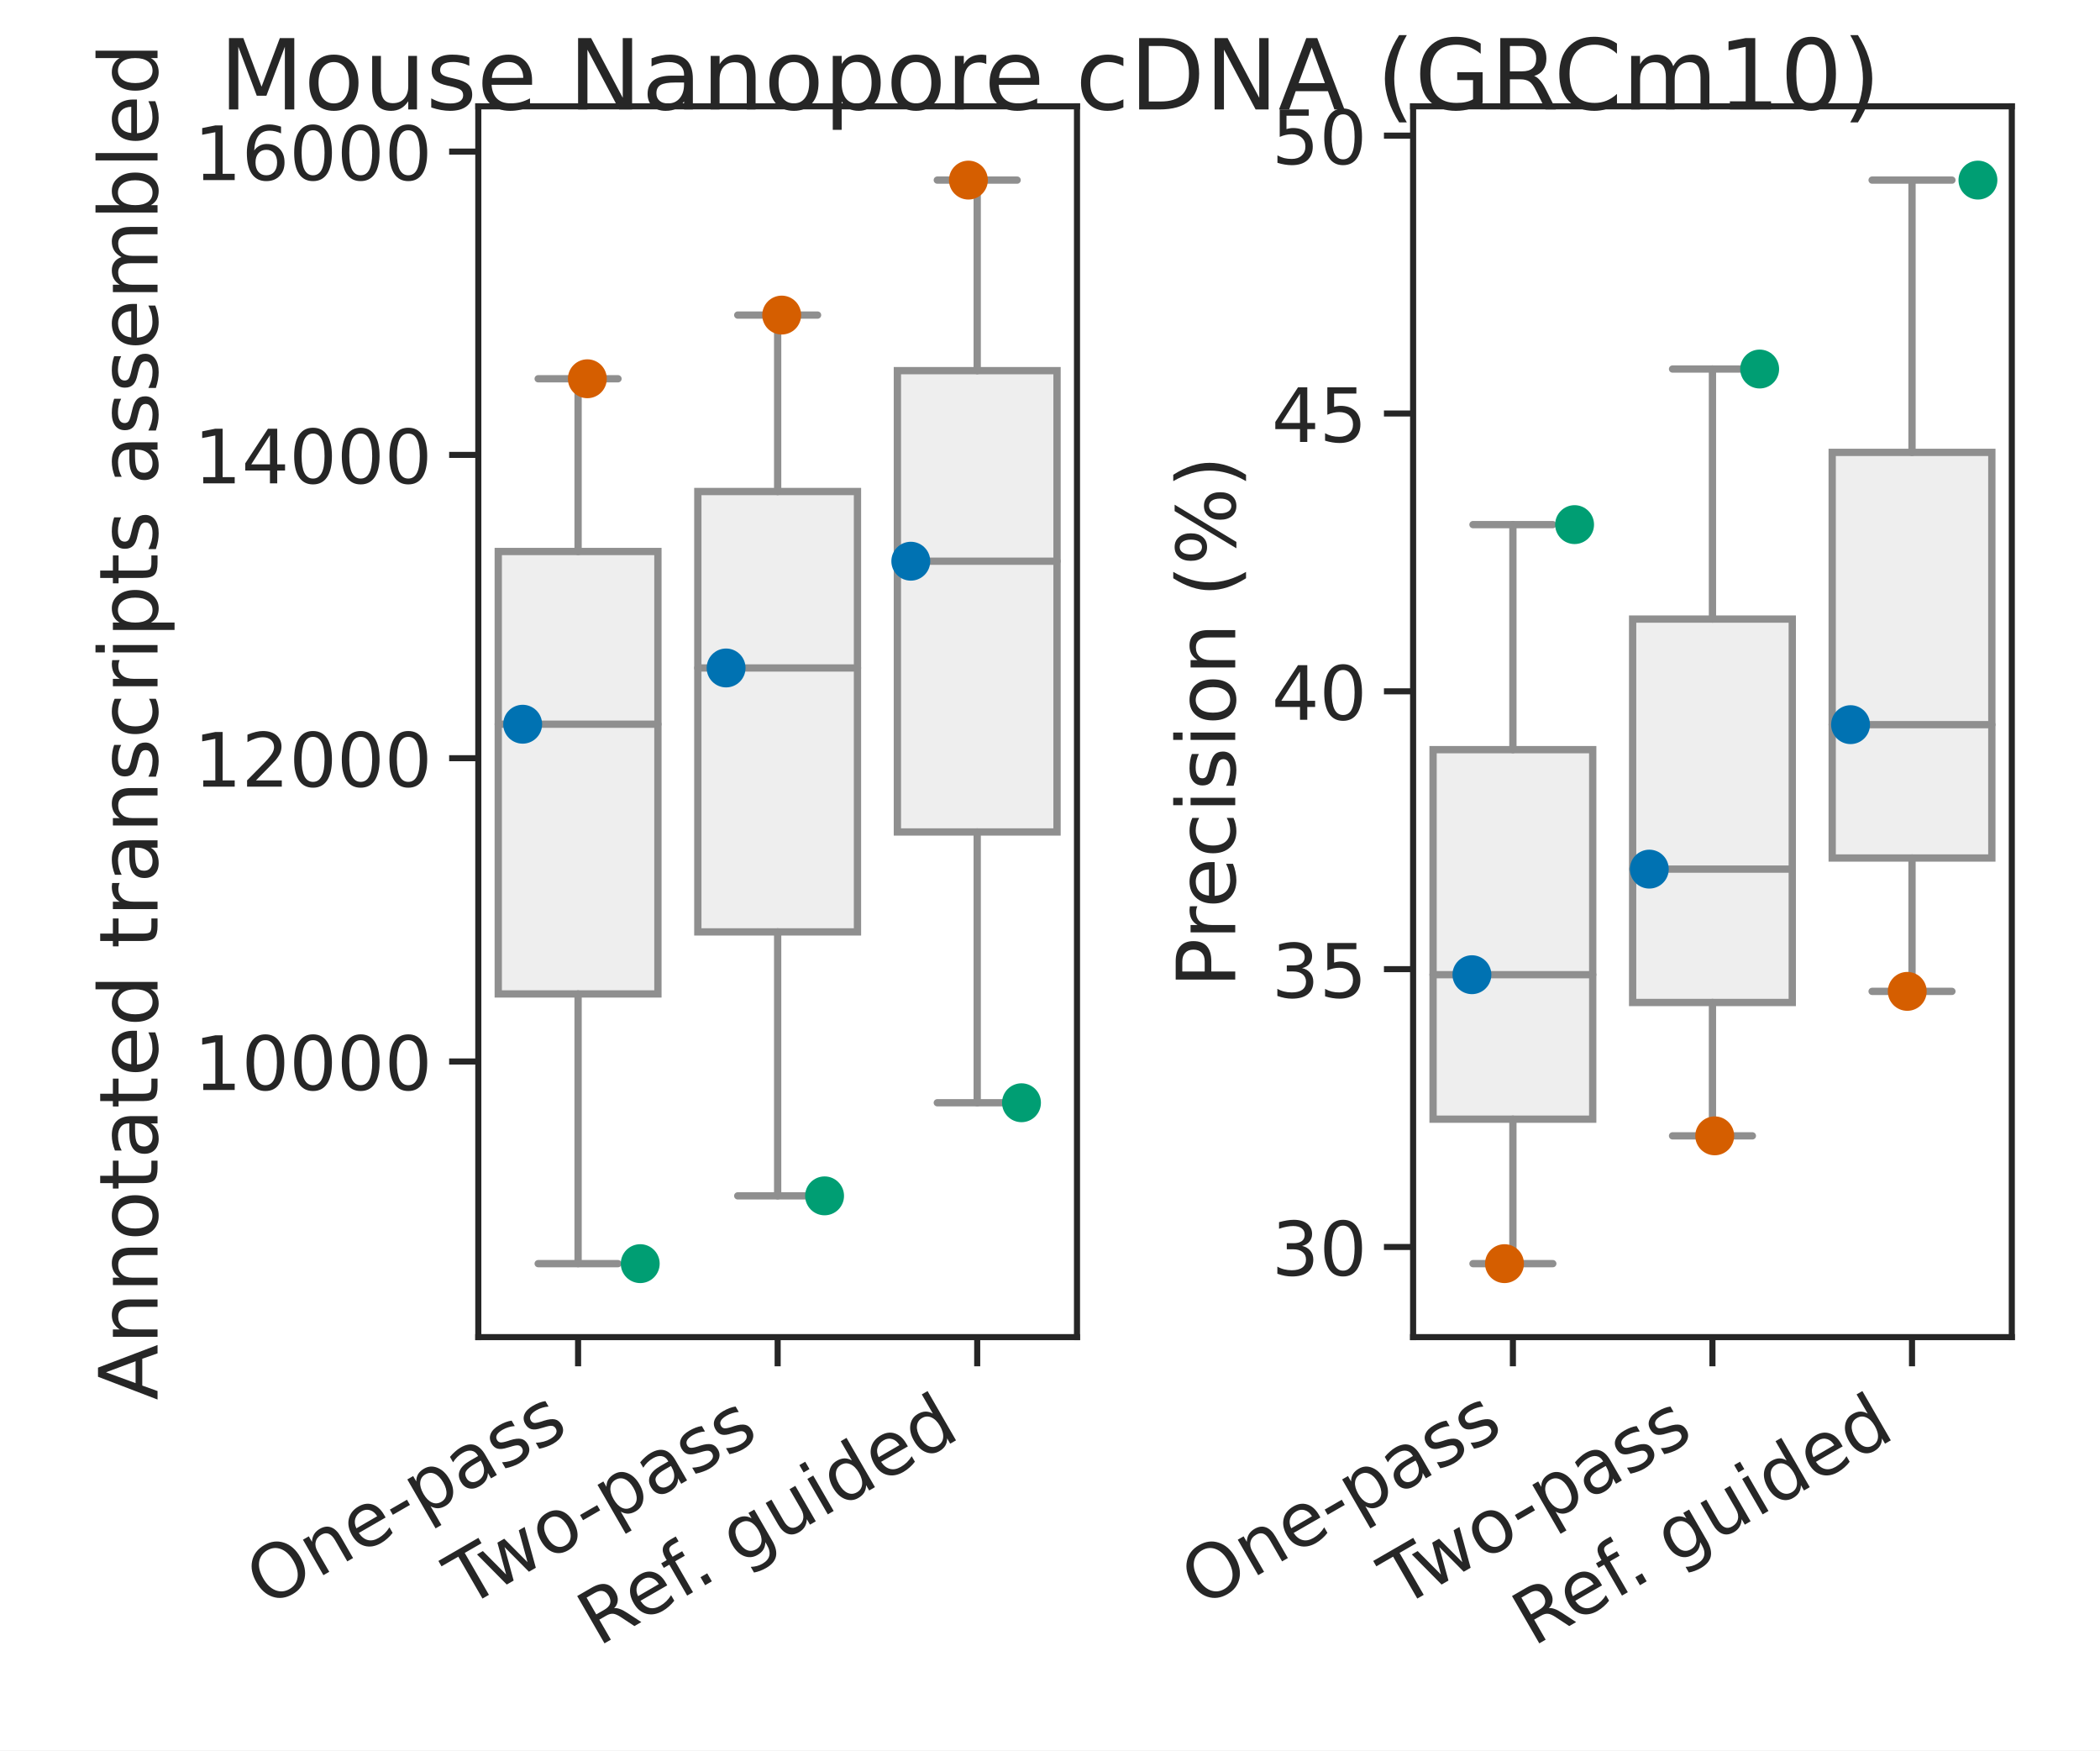
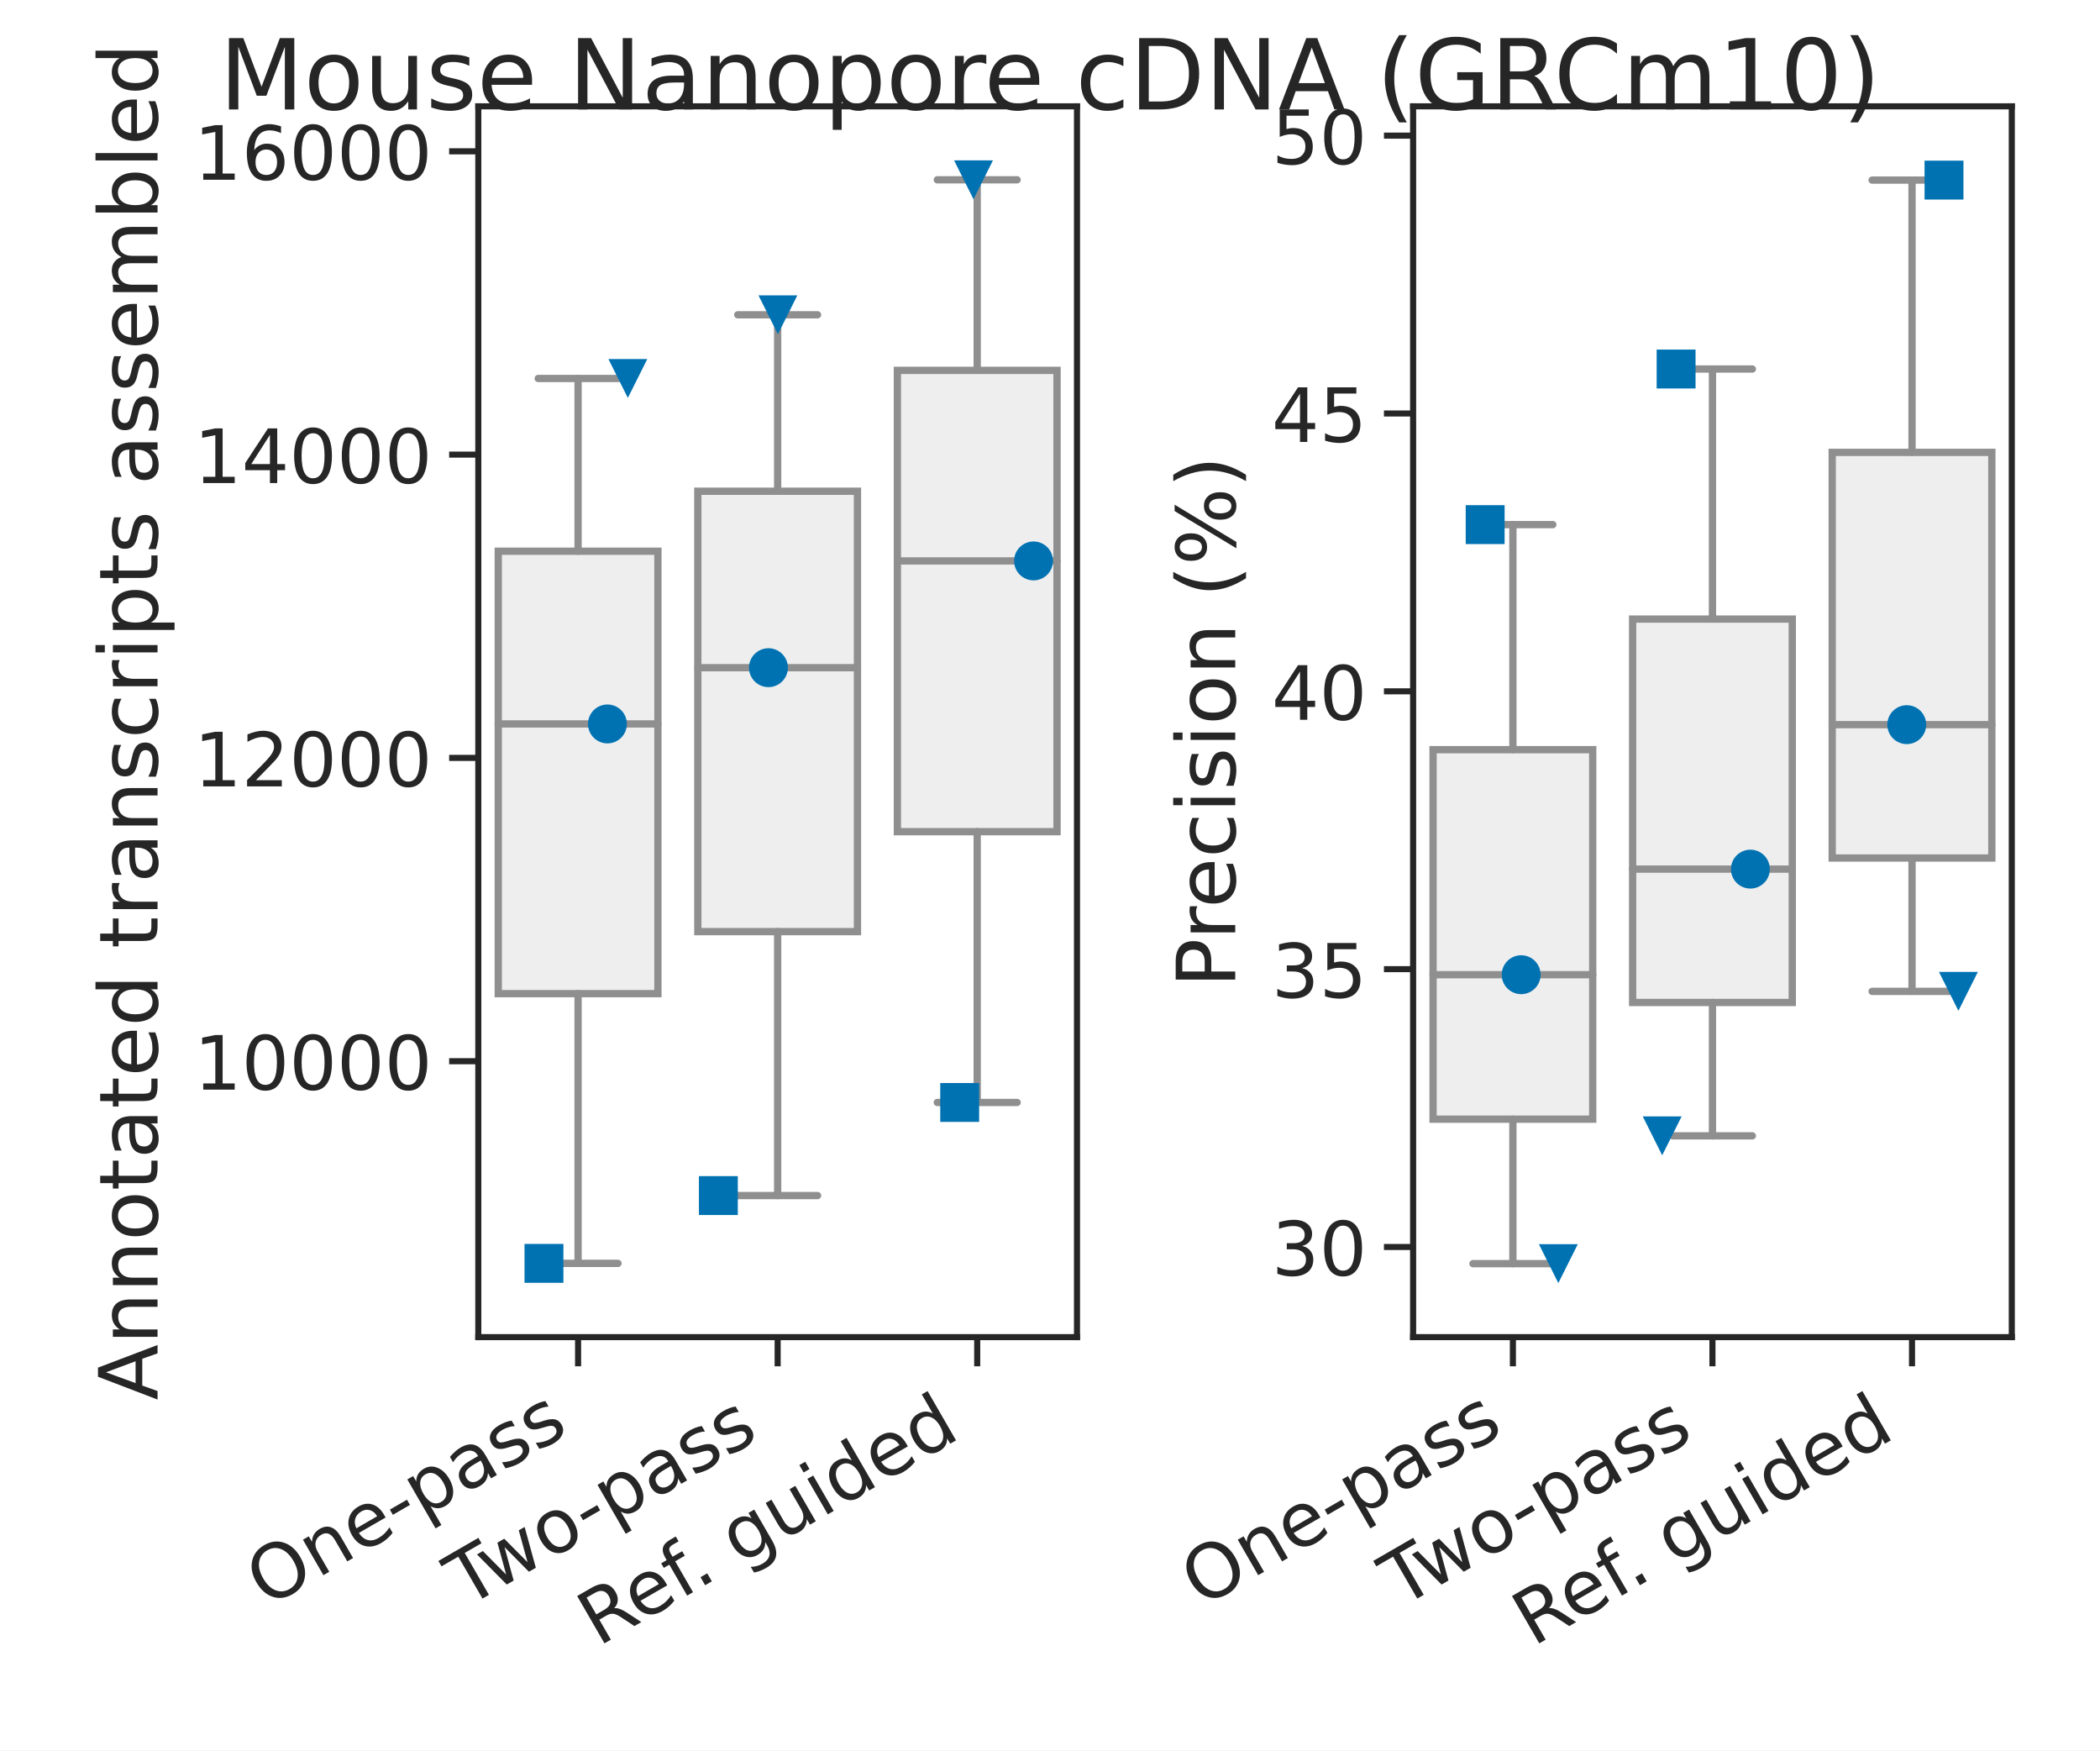
<svg xmlns="http://www.w3.org/2000/svg" xmlns:xlink="http://www.w3.org/1999/xlink" height="360pt" version="1.1" viewBox="0 0 432 360" width="432pt">
  <defs>
    <style type="text/css">
*{stroke-linecap:butt;stroke-linejoin:round;}
  </style>
  </defs>
  <g id="figure_1">
    <g id="patch_1">
      <path d="M 0 360  L 432 360  L 432 0  L 0 0  z " style="fill:#ffffff;" />
    </g>
    <g id="axes_1">
      <g id="patch_2">
        <path d="M 98.394 274.998  L 221.553 274.998  L 221.553 21.869  L 98.394 21.869  z " style="fill:#ffffff;" />
      </g>
      <g id="matplotlib.axis_1">
        <g id="xtick_1">
          <g id="line2d_1">
            <defs>
-               <path d="M 0 0  L 0 6  " id="m16017c4cf9" style="stroke:#262626;stroke-width:1.25;" />
+               <path d="M 0 0  L 0 6  " id="me25be476b1" style="stroke:#262626;stroke-width:1.25;" />
            </defs>
            <g>
-               <use style="fill:#262626;stroke:#262626;stroke-width:1.25;" x="118.921" xlink:href="#m16017c4cf9" y="274.998" />
+               <use style="fill:#262626;stroke:#262626;stroke-width:1.25;" x="118.921" xlink:href="#me25be476b1" y="274.998" />
            </g>
          </g>
          <g id="text_1">
            <text style="fill:#262626;font-family:DejaVu Sans;font-size:15.4px;font-style:normal;font-weight:normal;" transform="translate(54.81544 330.7188)rotate(-30)">One-pass</text>
          </g>
        </g>
        <g id="xtick_2">
          <g id="line2d_2">
            <g>
-               <use style="fill:#262626;stroke:#262626;stroke-width:1.25;" x="159.974" xlink:href="#m16017c4cf9" y="274.998" />
+               <use style="fill:#262626;stroke:#262626;stroke-width:1.25;" x="159.974" xlink:href="#me25be476b1" y="274.998" />
            </g>
          </g>
          <g id="text_2">
            <text style="fill:#262626;font-family:DejaVu Sans;font-size:15.4px;font-style:normal;font-weight:normal;" transform="translate(95.84343 330.7333)rotate(-30)">Two-pass</text>
          </g>
        </g>
        <g id="xtick_3">
          <g id="line2d_3">
            <g>
-               <use style="fill:#262626;stroke:#262626;stroke-width:1.25;" x="201.026" xlink:href="#m16017c4cf9" y="274.998" />
+               <use style="fill:#262626;stroke:#262626;stroke-width:1.25;" x="201.026" xlink:href="#me25be476b1" y="274.998" />
            </g>
          </g>
          <g id="text_3">
            <text style="fill:#262626;font-family:DejaVu Sans;font-size:15.4px;font-style:normal;font-weight:normal;" transform="translate(123.0387 338.7341)rotate(-30)">Ref. guided</text>
          </g>
        </g>
      </g>
      <g id="matplotlib.axis_2">
        <g id="ytick_1">
          <g id="line2d_4">
            <defs>
-               <path d="M 0 0  L -6 0  " id="maceb10f0e6" style="stroke:#262626;stroke-width:1.25;" />
+               <path d="M 0 0  L -6 0  " id="m882e8b0373" style="stroke:#262626;stroke-width:1.25;" />
            </defs>
            <g>
-               <use style="fill:#262626;stroke:#262626;stroke-width:1.25;" x="98.394" xlink:href="#maceb10f0e6" y="218.31" />
+               <use style="fill:#262626;stroke:#262626;stroke-width:1.25;" x="98.394" xlink:href="#m882e8b0373" y="218.252" />
            </g>
          </g>
          <g id="text_4">
-             <text style="fill:#262626;font-family:DejaVu Sans;font-size:15.4px;font-style:normal;font-weight:normal;text-anchor:end;" transform="rotate(-0, 88.894, 224.1611)" x="88.894" y="224.161">10000</text>
+             <text style="fill:#262626;font-family:DejaVu Sans;font-size:15.4px;font-style:normal;font-weight:normal;text-anchor:end;" transform="rotate(-0, 88.894, 224.1027)" x="88.894" y="224.103">10000</text>
          </g>
        </g>
        <g id="ytick_2">
          <g id="line2d_5">
            <g>
-               <use style="fill:#262626;stroke:#262626;stroke-width:1.25;" x="98.394" xlink:href="#maceb10f0e6" y="155.933" />
+               <use style="fill:#262626;stroke:#262626;stroke-width:1.25;" x="98.394" xlink:href="#m882e8b0373" y="155.874" />
            </g>
          </g>
          <g id="text_5">
-             <text style="fill:#262626;font-family:DejaVu Sans;font-size:15.4px;font-style:normal;font-weight:normal;text-anchor:end;" transform="rotate(-0, 88.894, 161.7834)" x="88.894" y="161.783">12000</text>
+             <text style="fill:#262626;font-family:DejaVu Sans;font-size:15.4px;font-style:normal;font-weight:normal;text-anchor:end;" transform="rotate(-0, 88.894, 161.725)" x="88.894" y="161.725">12000</text>
          </g>
        </g>
        <g id="ytick_3">
          <g id="line2d_6">
            <g>
-               <use style="fill:#262626;stroke:#262626;stroke-width:1.25;" x="98.394" xlink:href="#maceb10f0e6" y="93.555" />
+               <use style="fill:#262626;stroke:#262626;stroke-width:1.25;" x="98.394" xlink:href="#m882e8b0373" y="93.497" />
            </g>
          </g>
          <g id="text_6">
-             <text style="fill:#262626;font-family:DejaVu Sans;font-size:15.4px;font-style:normal;font-weight:normal;text-anchor:end;" transform="rotate(-0, 88.894, 99.40575)" x="88.894" y="99.406">14000</text>
+             <text style="fill:#262626;font-family:DejaVu Sans;font-size:15.4px;font-style:normal;font-weight:normal;text-anchor:end;" transform="rotate(-0, 88.894, 99.34735)" x="88.894" y="99.347">14000</text>
          </g>
        </g>
        <g id="ytick_4">
          <g id="line2d_7">
            <g>
-               <use style="fill:#262626;stroke:#262626;stroke-width:1.25;" x="98.394" xlink:href="#maceb10f0e6" y="31.177" />
+               <use style="fill:#262626;stroke:#262626;stroke-width:1.25;" x="98.394" xlink:href="#m882e8b0373" y="31.119" />
            </g>
          </g>
          <g id="text_7">
-             <text style="fill:#262626;font-family:DejaVu Sans;font-size:15.4px;font-style:normal;font-weight:normal;text-anchor:end;" transform="rotate(-0, 88.894, 37.02806)" x="88.894" y="37.028">16000</text>
+             <text style="fill:#262626;font-family:DejaVu Sans;font-size:15.4px;font-style:normal;font-weight:normal;text-anchor:end;" transform="rotate(-0, 88.894, 36.96966)" x="88.894" y="36.97">16000</text>
          </g>
        </g>
        <g id="text_8">
          <text style="fill:#262626;font-family:DejaVu Sans;font-size:16.8px;font-style:normal;font-weight:normal;text-anchor:middle;" transform="rotate(-90, 32.40888, 148.4337)" x="32.409" y="148.434">Annotated transcripts assembled</text>
        </g>
      </g>
      <g id="patch_3">
-         <path clip-path="url(#p7b3575ef2a)" d="M 102.499 204.416  L 135.342 204.416  L 135.342 113.422  L 102.499 113.422  L 102.499 204.416  z " style="fill:#eeeeee;stroke:#8f8f8f;stroke-linejoin:miter;stroke-width:1.5;" />
+         <path clip-path="url(#p1750d05c00)" d="M 102.499 204.357  L 135.342 204.357  L 135.342 113.364  L 102.499 113.364  L 102.499 204.357  z " style="fill:#eeeeee;stroke:#8f8f8f;stroke-linejoin:miter;stroke-width:1.5;" />
      </g>
      <g id="patch_4">
-         <path clip-path="url(#p7b3575ef2a)" d="M 143.552 191.659  L 176.395 191.659  L 176.395 101.087  L 143.552 101.087  L 143.552 191.659  z " style="fill:#eeeeee;stroke:#8f8f8f;stroke-linejoin:miter;stroke-width:1.5;" />
+         <path clip-path="url(#p1750d05c00)" d="M 143.552 191.601  L 176.395 191.601  L 176.395 101.029  L 143.552 101.029  L 143.552 191.601  z " style="fill:#eeeeee;stroke:#8f8f8f;stroke-linejoin:miter;stroke-width:1.5;" />
      </g>
      <g id="patch_5">
-         <path clip-path="url(#p7b3575ef2a)" d="M 184.605 171.106  L 217.448 171.106  L 217.448 76.23  L 184.605 76.23  L 184.605 171.106  z " style="fill:#eeeeee;stroke:#8f8f8f;stroke-linejoin:miter;stroke-width:1.5;" />
-       </g>
-       <g id="PathCollection_1" />
-       <g id="PathCollection_2" />
-       <g id="PathCollection_3" />
+         <path clip-path="url(#p1750d05c00)" d="M 184.605 171.048  L 217.448 171.048  L 217.448 76.171  L 184.605 76.171  L 184.605 171.048  z " style="fill:#eeeeee;stroke:#8f8f8f;stroke-linejoin:miter;stroke-width:1.5;" />
+       </g>
      <g id="line2d_8">
-         <path clip-path="url(#p7b3575ef2a)" d="M 118.921 204.416  L 118.921 259.885  " style="fill:none;stroke:#8f8f8f;stroke-linecap:round;stroke-width:1.5;" />
+         <path clip-path="url(#p1750d05c00)" d="M 118.921 204.357  L 118.921 259.827  " style="fill:none;stroke:#8f8f8f;stroke-linecap:round;stroke-width:1.5;" />
      </g>
      <g id="line2d_9">
-         <path clip-path="url(#p7b3575ef2a)" d="M 118.921 113.422  L 118.921 77.898  " style="fill:none;stroke:#8f8f8f;stroke-linecap:round;stroke-width:1.5;" />
+         <path clip-path="url(#p1750d05c00)" d="M 118.921 113.364  L 118.921 77.84  " style="fill:none;stroke:#8f8f8f;stroke-linecap:round;stroke-width:1.5;" />
      </g>
      <g id="line2d_10">
-         <path clip-path="url(#p7b3575ef2a)" d="M 110.71 259.885  L 127.131 259.885  " style="fill:none;stroke:#8f8f8f;stroke-linecap:round;stroke-width:1.5;" />
+         <path clip-path="url(#p1750d05c00)" d="M 110.71 259.827  L 127.131 259.827  " style="fill:none;stroke:#8f8f8f;stroke-linecap:round;stroke-width:1.5;" />
      </g>
      <g id="line2d_11">
-         <path clip-path="url(#p7b3575ef2a)" d="M 110.71 77.898  L 127.131 77.898  " style="fill:none;stroke:#8f8f8f;stroke-linecap:round;stroke-width:1.5;" />
+         <path clip-path="url(#p1750d05c00)" d="M 110.71 77.84  L 127.131 77.84  " style="fill:none;stroke:#8f8f8f;stroke-linecap:round;stroke-width:1.5;" />
      </g>
      <g id="line2d_12" />
      <g id="line2d_13">
-         <path clip-path="url(#p7b3575ef2a)" d="M 159.974 191.659  L 159.974 245.944  " style="fill:none;stroke:#8f8f8f;stroke-linecap:round;stroke-width:1.5;" />
+         <path clip-path="url(#p1750d05c00)" d="M 159.974 191.601  L 159.974 245.885  " style="fill:none;stroke:#8f8f8f;stroke-linecap:round;stroke-width:1.5;" />
      </g>
      <g id="line2d_14">
-         <path clip-path="url(#p7b3575ef2a)" d="M 159.974 101.087  L 159.974 64.799  " style="fill:none;stroke:#8f8f8f;stroke-linecap:round;stroke-width:1.5;" />
+         <path clip-path="url(#p1750d05c00)" d="M 159.974 101.029  L 159.974 64.74  " style="fill:none;stroke:#8f8f8f;stroke-linecap:round;stroke-width:1.5;" />
      </g>
      <g id="line2d_15">
-         <path clip-path="url(#p7b3575ef2a)" d="M 151.763 245.944  L 168.184 245.944  " style="fill:none;stroke:#8f8f8f;stroke-linecap:round;stroke-width:1.5;" />
+         <path clip-path="url(#p1750d05c00)" d="M 151.763 245.885  L 168.184 245.885  " style="fill:none;stroke:#8f8f8f;stroke-linecap:round;stroke-width:1.5;" />
      </g>
      <g id="line2d_16">
-         <path clip-path="url(#p7b3575ef2a)" d="M 151.763 64.799  L 168.184 64.799  " style="fill:none;stroke:#8f8f8f;stroke-linecap:round;stroke-width:1.5;" />
+         <path clip-path="url(#p1750d05c00)" d="M 151.763 64.74  L 168.184 64.74  " style="fill:none;stroke:#8f8f8f;stroke-linecap:round;stroke-width:1.5;" />
      </g>
      <g id="line2d_17" />
      <g id="line2d_18">
-         <path clip-path="url(#p7b3575ef2a)" d="M 201.026 171.106  L 201.026 226.794  " style="fill:none;stroke:#8f8f8f;stroke-linecap:round;stroke-width:1.5;" />
+         <path clip-path="url(#p1750d05c00)" d="M 201.026 171.048  L 201.026 226.735  " style="fill:none;stroke:#8f8f8f;stroke-linecap:round;stroke-width:1.5;" />
      </g>
      <g id="line2d_19">
-         <path clip-path="url(#p7b3575ef2a)" d="M 201.026 76.23  L 201.026 37.041  " style="fill:none;stroke:#8f8f8f;stroke-linecap:round;stroke-width:1.5;" />
+         <path clip-path="url(#p1750d05c00)" d="M 201.026 76.171  L 201.026 36.982  " style="fill:none;stroke:#8f8f8f;stroke-linecap:round;stroke-width:1.5;" />
      </g>
      <g id="line2d_20">
-         <path clip-path="url(#p7b3575ef2a)" d="M 192.816 226.794  L 209.237 226.794  " style="fill:none;stroke:#8f8f8f;stroke-linecap:round;stroke-width:1.5;" />
+         <path clip-path="url(#p1750d05c00)" d="M 192.816 226.735  L 209.237 226.735  " style="fill:none;stroke:#8f8f8f;stroke-linecap:round;stroke-width:1.5;" />
      </g>
      <g id="line2d_21">
-         <path clip-path="url(#p7b3575ef2a)" d="M 192.816 37.041  L 209.237 37.041  " style="fill:none;stroke:#8f8f8f;stroke-linecap:round;stroke-width:1.5;" />
+         <path clip-path="url(#p1750d05c00)" d="M 192.816 36.982  L 209.237 36.982  " style="fill:none;stroke:#8f8f8f;stroke-linecap:round;stroke-width:1.5;" />
      </g>
      <g id="line2d_22" />
      <g id="line2d_23">
-         <path clip-path="url(#p7b3575ef2a)" d="M 102.499 148.946  L 135.342 148.946  " style="fill:none;stroke:#8f8f8f;stroke-linecap:round;stroke-width:1.5;" />
+         <path clip-path="url(#p1750d05c00)" d="M 102.499 148.888  L 135.342 148.888  " style="fill:none;stroke:#8f8f8f;stroke-linecap:round;stroke-width:1.5;" />
      </g>
      <g id="line2d_24">
-         <path clip-path="url(#p7b3575ef2a)" d="M 143.552 137.375  L 176.395 137.375  " style="fill:none;stroke:#8f8f8f;stroke-linecap:round;stroke-width:1.5;" />
+         <path clip-path="url(#p1750d05c00)" d="M 143.552 137.317  L 176.395 137.317  " style="fill:none;stroke:#8f8f8f;stroke-linecap:round;stroke-width:1.5;" />
      </g>
      <g id="line2d_25">
-         <path clip-path="url(#p7b3575ef2a)" d="M 184.605 115.418  L 217.448 115.418  " style="fill:none;stroke:#8f8f8f;stroke-linecap:round;stroke-width:1.5;" />
+         <path clip-path="url(#p1750d05c00)" d="M 184.605 115.36  L 217.448 115.36  " style="fill:none;stroke:#8f8f8f;stroke-linecap:round;stroke-width:1.5;" />
      </g>
      <g id="patch_6">
        <path d="M 98.394 274.998  L 98.394 21.869  " style="fill:none;stroke:#262626;stroke-linecap:square;stroke-linejoin:miter;stroke-width:1.25;" />
      </g>
      <g id="patch_7">
        <path d="M 221.553 274.998  L 221.553 21.869  " style="fill:none;stroke:#262626;stroke-linecap:square;stroke-linejoin:miter;stroke-width:1.25;" />
      </g>
      <g id="patch_8">
        <path d="M 98.394 274.998  L 221.553 274.998  " style="fill:none;stroke:#262626;stroke-linecap:square;stroke-linejoin:miter;stroke-width:1.25;" />
      </g>
      <g id="patch_9">
        <path d="M 98.394 21.869  L 221.553 21.869  " style="fill:none;stroke:#262626;stroke-linecap:square;stroke-linejoin:miter;stroke-width:1.25;" />
      </g>
+       <g id="PathCollection_1">
+         <defs>
+           <path d="M 0 4  C 1.061 4 2.078 3.579 2.828 2.828  C 3.579 2.078 4 1.061 4 0  C 4 -1.061 3.579 -2.078 2.828 -2.828  C 2.078 -3.579 1.061 -4 0 -4  C -1.061 -4 -2.078 -3.579 -2.828 -2.828  C -3.579 -2.078 -4 -1.061 -4 0  C -4 1.061 -3.579 2.078 -2.828 2.828  C -2.078 3.579 -1.061 4 0 4  z " id="m25aef11edc" />
+         </defs>
+         <g clip-path="url(#p1750d05c00)">
+           <use style="fill:#0072b2;" x="124.958" xlink:href="#m25aef11edc" y="148.888" />
+         </g>
+       </g>
+       <g id="PathCollection_2">
+         <g clip-path="url(#p1750d05c00)">
+           <use style="fill:#0072b2;" x="158.078" xlink:href="#m25aef11edc" y="137.317" />
+         </g>
+       </g>
+       <g id="PathCollection_3">
+         <g clip-path="url(#p1750d05c00)">
+           <use style="fill:#0072b2;" x="212.612" xlink:href="#m25aef11edc" y="115.36" />
+         </g>
+       </g>
      <g id="PathCollection_4">
        <defs>
-           <path d="M 0 4  C 1.061 4 2.078 3.579 2.828 2.828  C 3.579 2.078 4 1.061 4 0  C 4 -1.061 3.579 -2.078 2.828 -2.828  C 2.078 -3.579 1.061 -4 0 -4  C -1.061 -4 -2.078 -3.579 -2.828 -2.828  C -3.579 -2.078 -4 -1.061 -4 0  C -4 1.061 -3.579 2.078 -2.828 2.828  C -2.078 3.579 -1.061 4 0 4  z " id="m9b939e0e5c" />
+           <path d="M -0 4  L 4 -4  L -4 -4  z " id="m966e15cb8e" />
        </defs>
-         <g clip-path="url(#p7b3575ef2a)">
-           <use style="fill:#0072b2;" x="107.519" xlink:href="#m9b939e0e5c" y="148.946" />
+         <g clip-path="url(#p1750d05c00)">
+           <use style="fill:#0072b2;" x="129.159" xlink:href="#m966e15cb8e" y="77.84" />
        </g>
      </g>
      <g id="PathCollection_5">
+         <g clip-path="url(#p1750d05c00)">
+           <use style="fill:#0072b2;" x="160.026" xlink:href="#m966e15cb8e" y="64.74" />
+         </g>
+       </g>
+       <g id="PathCollection_6">
+         <g clip-path="url(#p1750d05c00)">
+           <use style="fill:#0072b2;" x="200.266" xlink:href="#m966e15cb8e" y="36.982" />
+         </g>
+       </g>
+       <g id="PathCollection_7">
        <defs>
-           <path d="M 0 4  C 1.061 4 2.078 3.579 2.828 2.828  C 3.579 2.078 4 1.061 4 0  C 4 -1.061 3.579 -2.078 2.828 -2.828  C 2.078 -3.579 1.061 -4 0 -4  C -1.061 -4 -2.078 -3.579 -2.828 -2.828  C -3.579 -2.078 -4 -1.061 -4 0  C -4 1.061 -3.579 2.078 -2.828 2.828  C -2.078 3.579 -1.061 4 0 4  z " id="mc6876cb08c" />
+           <path d="M -4 4  L 4 4  L 4 -4  L -4 -4  z " id="mdab4a320e5" />
        </defs>
-         <g clip-path="url(#p7b3575ef2a)">
-           <use style="fill:#d55e00;" x="120.826" xlink:href="#mc6876cb08c" y="77.898" />
-         </g>
-       </g>
-       <g id="PathCollection_6">
-         <defs>
-           <path d="M 0 4  C 1.061 4 2.078 3.579 2.828 2.828  C 3.579 2.078 4 1.061 4 0  C 4 -1.061 3.579 -2.078 2.828 -2.828  C 2.078 -3.579 1.061 -4 0 -4  C -1.061 -4 -2.078 -3.579 -2.828 -2.828  C -3.579 -2.078 -4 -1.061 -4 0  C -4 1.061 -3.579 2.078 -2.828 2.828  C -2.078 3.579 -1.061 4 0 4  z " id="mf7c199ae8d" />
-         </defs>
-         <g clip-path="url(#p7b3575ef2a)">
-           <use style="fill:#009e73;" x="131.704" xlink:href="#mf7c199ae8d" y="259.885" />
-         </g>
-       </g>
-       <g id="PathCollection_7">
-         <g clip-path="url(#p7b3575ef2a)">
-           <use style="fill:#0072b2;" x="149.368" xlink:href="#m9b939e0e5c" y="137.375" />
+         <g clip-path="url(#p1750d05c00)">
+           <use style="fill:#0072b2;" x="111.899" xlink:href="#mdab4a320e5" y="259.827" />
        </g>
      </g>
      <g id="PathCollection_8">
-         <g clip-path="url(#p7b3575ef2a)">
-           <use style="fill:#d55e00;" x="160.804" xlink:href="#mc6876cb08c" y="64.799" />
+         <g clip-path="url(#p1750d05c00)">
+           <use style="fill:#0072b2;" x="147.779" xlink:href="#mdab4a320e5" y="245.885" />
        </g>
      </g>
      <g id="PathCollection_9">
-         <g clip-path="url(#p7b3575ef2a)">
-           <use style="fill:#009e73;" x="169.628" xlink:href="#mf7c199ae8d" y="245.944" />
-         </g>
-       </g>
-       <g id="PathCollection_10">
-         <g clip-path="url(#p7b3575ef2a)">
-           <use style="fill:#0072b2;" x="187.364" xlink:href="#m9b939e0e5c" y="115.418" />
-         </g>
-       </g>
-       <g id="PathCollection_11">
-         <g clip-path="url(#p7b3575ef2a)">
-           <use style="fill:#d55e00;" x="199.215" xlink:href="#mc6876cb08c" y="37.041" />
-         </g>
-       </g>
-       <g id="PathCollection_12">
-         <g clip-path="url(#p7b3575ef2a)">
-           <use style="fill:#009e73;" x="210.135" xlink:href="#mf7c199ae8d" y="226.794" />
+         <g clip-path="url(#p1750d05c00)">
+           <use style="fill:#0072b2;" x="197.422" xlink:href="#mdab4a320e5" y="226.735" />
        </g>
      </g>
    </g>
    <g id="axes_2">
      <g id="patch_10">
        <path d="M 290.697 274.998  L 413.856 274.998  L 413.856 21.869  L 290.697 21.869  z " style="fill:#ffffff;" />
      </g>
      <g id="matplotlib.axis_3">
        <g id="xtick_4">
          <g id="line2d_26">
            <g>
-               <use style="fill:#262626;stroke:#262626;stroke-width:1.25;" x="311.224" xlink:href="#m16017c4cf9" y="274.998" />
+               <use style="fill:#262626;stroke:#262626;stroke-width:1.25;" x="311.224" xlink:href="#me25be476b1" y="274.998" />
            </g>
          </g>
          <g id="text_9">
            <text style="fill:#262626;font-family:DejaVu Sans;font-size:15.4px;font-style:normal;font-weight:normal;" transform="translate(247.1184 330.7188)rotate(-30)">One-pass</text>
          </g>
        </g>
        <g id="xtick_5">
          <g id="line2d_27">
            <g>
-               <use style="fill:#262626;stroke:#262626;stroke-width:1.25;" x="352.276" xlink:href="#m16017c4cf9" y="274.998" />
+               <use style="fill:#262626;stroke:#262626;stroke-width:1.25;" x="352.276" xlink:href="#me25be476b1" y="274.998" />
            </g>
          </g>
          <g id="text_10">
            <text style="fill:#262626;font-family:DejaVu Sans;font-size:15.4px;font-style:normal;font-weight:normal;" transform="translate(288.1464 330.7333)rotate(-30)">Two-pass</text>
          </g>
        </g>
        <g id="xtick_6">
          <g id="line2d_28">
            <g>
-               <use style="fill:#262626;stroke:#262626;stroke-width:1.25;" x="393.329" xlink:href="#m16017c4cf9" y="274.998" />
+               <use style="fill:#262626;stroke:#262626;stroke-width:1.25;" x="393.329" xlink:href="#me25be476b1" y="274.998" />
            </g>
          </g>
          <g id="text_11">
            <text style="fill:#262626;font-family:DejaVu Sans;font-size:15.4px;font-style:normal;font-weight:normal;" transform="translate(315.3417 338.7341)rotate(-30)">Ref. guided</text>
          </g>
        </g>
      </g>
      <g id="matplotlib.axis_4">
        <g id="ytick_5">
          <g id="line2d_29">
            <g>
-               <use style="fill:#262626;stroke:#262626;stroke-width:1.25;" x="290.697" xlink:href="#maceb10f0e6" y="256.457" />
+               <use style="fill:#262626;stroke:#262626;stroke-width:1.25;" x="290.697" xlink:href="#m882e8b0373" y="256.457" />
            </g>
          </g>
          <g id="text_12">
            <text style="fill:#262626;font-family:DejaVu Sans;font-size:15.4px;font-style:normal;font-weight:normal;text-anchor:end;" transform="rotate(-0, 281.197, 262.3075)" x="281.197" y="262.307">30</text>
          </g>
        </g>
        <g id="ytick_6">
          <g id="line2d_30">
            <g>
-               <use style="fill:#262626;stroke:#262626;stroke-width:1.25;" x="290.697" xlink:href="#maceb10f0e6" y="199.317" />
+               <use style="fill:#262626;stroke:#262626;stroke-width:1.25;" x="290.697" xlink:href="#m882e8b0373" y="199.317" />
            </g>
          </g>
          <g id="text_13">
            <text style="fill:#262626;font-family:DejaVu Sans;font-size:15.4px;font-style:normal;font-weight:normal;text-anchor:end;" transform="rotate(-0, 281.197, 205.1679)" x="281.197" y="205.168">35</text>
          </g>
        </g>
        <g id="ytick_7">
          <g id="line2d_31">
            <g>
-               <use style="fill:#262626;stroke:#262626;stroke-width:1.25;" x="290.697" xlink:href="#maceb10f0e6" y="142.178" />
+               <use style="fill:#262626;stroke:#262626;stroke-width:1.25;" x="290.697" xlink:href="#m882e8b0373" y="142.178" />
            </g>
          </g>
          <g id="text_14">
            <text style="fill:#262626;font-family:DejaVu Sans;font-size:15.4px;font-style:normal;font-weight:normal;text-anchor:end;" transform="rotate(-0, 281.197, 148.0284)" x="281.197" y="148.028">40</text>
          </g>
        </g>
        <g id="ytick_8">
          <g id="line2d_32">
            <g>
-               <use style="fill:#262626;stroke:#262626;stroke-width:1.25;" x="290.697" xlink:href="#maceb10f0e6" y="85.038" />
+               <use style="fill:#262626;stroke:#262626;stroke-width:1.25;" x="290.697" xlink:href="#m882e8b0373" y="85.038" />
            </g>
          </g>
          <g id="text_15">
            <text style="fill:#262626;font-family:DejaVu Sans;font-size:15.4px;font-style:normal;font-weight:normal;text-anchor:end;" transform="rotate(-0, 281.197, 90.8888)" x="281.197" y="90.889">45</text>
          </g>
        </g>
        <g id="ytick_9">
          <g id="line2d_33">
            <g>
-               <use style="fill:#262626;stroke:#262626;stroke-width:1.25;" x="290.697" xlink:href="#maceb10f0e6" y="27.898" />
+               <use style="fill:#262626;stroke:#262626;stroke-width:1.25;" x="290.697" xlink:href="#m882e8b0373" y="27.898" />
            </g>
          </g>
          <g id="text_16">
            <text style="fill:#262626;font-family:DejaVu Sans;font-size:15.4px;font-style:normal;font-weight:normal;text-anchor:end;" transform="rotate(-0, 281.197, 33.74924)" x="281.197" y="33.749">50</text>
          </g>
        </g>
        <g id="text_17">
          <text style="fill:#262626;font-family:DejaVu Sans;font-size:16.8px;font-style:normal;font-weight:normal;text-anchor:middle;" transform="rotate(-90, 254.1066, 148.4337)" x="254.107" y="148.434">Precision (%)</text>
        </g>
      </g>
      <g id="patch_11">
-         <path clip-path="url(#p73bff3c6a8)" d="M 294.802 230.172  L 327.645 230.172  L 327.645 154.177  L 294.802 154.177  L 294.802 230.172  z " style="fill:#eeeeee;stroke:#8f8f8f;stroke-linejoin:miter;stroke-width:1.5;" />
+         <path clip-path="url(#pdf40b4569c)" d="M 294.802 230.172  L 327.645 230.172  L 327.645 154.177  L 294.802 154.177  L 294.802 230.172  z " style="fill:#eeeeee;stroke:#8f8f8f;stroke-linejoin:miter;stroke-width:1.5;" />
      </g>
      <g id="patch_12">
-         <path clip-path="url(#p73bff3c6a8)" d="M 335.855 206.174  L 368.698 206.174  L 368.698 127.321  L 335.855 127.321  L 335.855 206.174  z " style="fill:#eeeeee;stroke:#8f8f8f;stroke-linejoin:miter;stroke-width:1.5;" />
+         <path clip-path="url(#pdf40b4569c)" d="M 335.855 206.174  L 368.698 206.174  L 368.698 127.321  L 335.855 127.321  L 335.855 206.174  z " style="fill:#eeeeee;stroke:#8f8f8f;stroke-linejoin:miter;stroke-width:1.5;" />
      </g>
      <g id="patch_13">
-         <path clip-path="url(#p73bff3c6a8)" d="M 376.908 176.461  L 409.751 176.461  L 409.751 93.038  L 376.908 93.038  L 376.908 176.461  z " style="fill:#eeeeee;stroke:#8f8f8f;stroke-linejoin:miter;stroke-width:1.5;" />
-       </g>
-       <g id="PathCollection_13" />
-       <g id="PathCollection_14" />
-       <g id="PathCollection_15" />
+         <path clip-path="url(#pdf40b4569c)" d="M 376.908 176.461  L 409.751 176.461  L 409.751 93.038  L 376.908 93.038  L 376.908 176.461  z " style="fill:#eeeeee;stroke:#8f8f8f;stroke-linejoin:miter;stroke-width:1.5;" />
+       </g>
      <g id="line2d_34">
-         <path clip-path="url(#p73bff3c6a8)" d="M 311.224 230.172  L 311.224 259.885  " style="fill:none;stroke:#8f8f8f;stroke-linecap:round;stroke-width:1.5;" />
+         <path clip-path="url(#pdf40b4569c)" d="M 311.224 230.172  L 311.224 259.885  " style="fill:none;stroke:#8f8f8f;stroke-linecap:round;stroke-width:1.5;" />
      </g>
      <g id="line2d_35">
-         <path clip-path="url(#p73bff3c6a8)" d="M 311.224 154.177  L 311.224 107.894  " style="fill:none;stroke:#8f8f8f;stroke-linecap:round;stroke-width:1.5;" />
+         <path clip-path="url(#pdf40b4569c)" d="M 311.224 154.177  L 311.224 107.894  " style="fill:none;stroke:#8f8f8f;stroke-linecap:round;stroke-width:1.5;" />
      </g>
      <g id="line2d_36">
-         <path clip-path="url(#p73bff3c6a8)" d="M 303.013 259.885  L 319.434 259.885  " style="fill:none;stroke:#8f8f8f;stroke-linecap:round;stroke-width:1.5;" />
+         <path clip-path="url(#pdf40b4569c)" d="M 303.013 259.885  L 319.434 259.885  " style="fill:none;stroke:#8f8f8f;stroke-linecap:round;stroke-width:1.5;" />
      </g>
      <g id="line2d_37">
-         <path clip-path="url(#p73bff3c6a8)" d="M 303.013 107.894  L 319.434 107.894  " style="fill:none;stroke:#8f8f8f;stroke-linecap:round;stroke-width:1.5;" />
+         <path clip-path="url(#pdf40b4569c)" d="M 303.013 107.894  L 319.434 107.894  " style="fill:none;stroke:#8f8f8f;stroke-linecap:round;stroke-width:1.5;" />
      </g>
      <g id="line2d_38" />
      <g id="line2d_39">
-         <path clip-path="url(#p73bff3c6a8)" d="M 352.276 206.174  L 352.276 233.601  " style="fill:none;stroke:#8f8f8f;stroke-linecap:round;stroke-width:1.5;" />
+         <path clip-path="url(#pdf40b4569c)" d="M 352.276 206.174  L 352.276 233.601  " style="fill:none;stroke:#8f8f8f;stroke-linecap:round;stroke-width:1.5;" />
      </g>
      <g id="line2d_40">
-         <path clip-path="url(#p73bff3c6a8)" d="M 352.276 127.321  L 352.276 75.896  " style="fill:none;stroke:#8f8f8f;stroke-linecap:round;stroke-width:1.5;" />
+         <path clip-path="url(#pdf40b4569c)" d="M 352.276 127.321  L 352.276 75.896  " style="fill:none;stroke:#8f8f8f;stroke-linecap:round;stroke-width:1.5;" />
      </g>
      <g id="line2d_41">
-         <path clip-path="url(#p73bff3c6a8)" d="M 344.066 233.601  L 360.487 233.601  " style="fill:none;stroke:#8f8f8f;stroke-linecap:round;stroke-width:1.5;" />
+         <path clip-path="url(#pdf40b4569c)" d="M 344.066 233.601  L 360.487 233.601  " style="fill:none;stroke:#8f8f8f;stroke-linecap:round;stroke-width:1.5;" />
      </g>
      <g id="line2d_42">
-         <path clip-path="url(#p73bff3c6a8)" d="M 344.066 75.896  L 360.487 75.896  " style="fill:none;stroke:#8f8f8f;stroke-linecap:round;stroke-width:1.5;" />
+         <path clip-path="url(#pdf40b4569c)" d="M 344.066 75.896  L 360.487 75.896  " style="fill:none;stroke:#8f8f8f;stroke-linecap:round;stroke-width:1.5;" />
      </g>
      <g id="line2d_43" />
      <g id="line2d_44">
-         <path clip-path="url(#p73bff3c6a8)" d="M 393.329 176.461  L 393.329 203.888  " style="fill:none;stroke:#8f8f8f;stroke-linecap:round;stroke-width:1.5;" />
+         <path clip-path="url(#pdf40b4569c)" d="M 393.329 176.461  L 393.329 203.888  " style="fill:none;stroke:#8f8f8f;stroke-linecap:round;stroke-width:1.5;" />
      </g>
      <g id="line2d_45">
-         <path clip-path="url(#p73bff3c6a8)" d="M 393.329 93.038  L 393.329 37.041  " style="fill:none;stroke:#8f8f8f;stroke-linecap:round;stroke-width:1.5;" />
+         <path clip-path="url(#pdf40b4569c)" d="M 393.329 93.038  L 393.329 37.041  " style="fill:none;stroke:#8f8f8f;stroke-linecap:round;stroke-width:1.5;" />
      </g>
      <g id="line2d_46">
-         <path clip-path="url(#p73bff3c6a8)" d="M 385.119 203.888  L 401.54 203.888  " style="fill:none;stroke:#8f8f8f;stroke-linecap:round;stroke-width:1.5;" />
+         <path clip-path="url(#pdf40b4569c)" d="M 385.119 203.888  L 401.54 203.888  " style="fill:none;stroke:#8f8f8f;stroke-linecap:round;stroke-width:1.5;" />
      </g>
      <g id="line2d_47">
-         <path clip-path="url(#p73bff3c6a8)" d="M 385.119 37.041  L 401.54 37.041  " style="fill:none;stroke:#8f8f8f;stroke-linecap:round;stroke-width:1.5;" />
+         <path clip-path="url(#pdf40b4569c)" d="M 385.119 37.041  L 401.54 37.041  " style="fill:none;stroke:#8f8f8f;stroke-linecap:round;stroke-width:1.5;" />
      </g>
      <g id="line2d_48" />
      <g id="line2d_49">
-         <path clip-path="url(#p73bff3c6a8)" d="M 294.802 200.46  L 327.645 200.46  " style="fill:none;stroke:#8f8f8f;stroke-linecap:round;stroke-width:1.5;" />
+         <path clip-path="url(#pdf40b4569c)" d="M 294.802 200.46  L 327.645 200.46  " style="fill:none;stroke:#8f8f8f;stroke-linecap:round;stroke-width:1.5;" />
      </g>
      <g id="line2d_50">
-         <path clip-path="url(#p73bff3c6a8)" d="M 335.855 178.747  L 368.698 178.747  " style="fill:none;stroke:#8f8f8f;stroke-linecap:round;stroke-width:1.5;" />
+         <path clip-path="url(#pdf40b4569c)" d="M 335.855 178.747  L 368.698 178.747  " style="fill:none;stroke:#8f8f8f;stroke-linecap:round;stroke-width:1.5;" />
      </g>
      <g id="line2d_51">
-         <path clip-path="url(#p73bff3c6a8)" d="M 376.908 149.034  L 409.751 149.034  " style="fill:none;stroke:#8f8f8f;stroke-linecap:round;stroke-width:1.5;" />
+         <path clip-path="url(#pdf40b4569c)" d="M 376.908 149.034  L 409.751 149.034  " style="fill:none;stroke:#8f8f8f;stroke-linecap:round;stroke-width:1.5;" />
      </g>
      <g id="patch_14">
        <path d="M 290.697 274.998  L 290.697 21.869  " style="fill:none;stroke:#262626;stroke-linecap:square;stroke-linejoin:miter;stroke-width:1.25;" />
      </g>
      <g id="patch_15">
        <path d="M 413.856 274.998  L 413.856 21.869  " style="fill:none;stroke:#262626;stroke-linecap:square;stroke-linejoin:miter;stroke-width:1.25;" />
      </g>
      <g id="patch_16">
        <path d="M 290.697 274.998  L 413.856 274.998  " style="fill:none;stroke:#262626;stroke-linecap:square;stroke-linejoin:miter;stroke-width:1.25;" />
      </g>
      <g id="patch_17">
        <path d="M 290.697 21.869  L 413.856 21.869  " style="fill:none;stroke:#262626;stroke-linecap:square;stroke-linejoin:miter;stroke-width:1.25;" />
      </g>
+       <g id="PathCollection_10">
+         <g clip-path="url(#pdf40b4569c)">
+           <use style="fill:#0072b2;" x="312.924" xlink:href="#m25aef11edc" y="200.46" />
+         </g>
+       </g>
+       <g id="PathCollection_11">
+         <g clip-path="url(#pdf40b4569c)">
+           <use style="fill:#0072b2;" x="360.08" xlink:href="#m25aef11edc" y="178.747" />
+         </g>
+       </g>
+       <g id="PathCollection_12">
+         <g clip-path="url(#pdf40b4569c)">
+           <use style="fill:#0072b2;" x="392.247" xlink:href="#m25aef11edc" y="149.034" />
+         </g>
+       </g>
+       <g id="PathCollection_13">
+         <g clip-path="url(#pdf40b4569c)">
+           <use style="fill:#0072b2;" x="320.573" xlink:href="#m966e15cb8e" y="259.885" />
+         </g>
+       </g>
+       <g id="PathCollection_14">
+         <g clip-path="url(#pdf40b4569c)">
+           <use style="fill:#0072b2;" x="341.937" xlink:href="#m966e15cb8e" y="233.601" />
+         </g>
+       </g>
+       <g id="PathCollection_15">
+         <g clip-path="url(#pdf40b4569c)">
+           <use style="fill:#0072b2;" x="402.873" xlink:href="#m966e15cb8e" y="203.888" />
+         </g>
+       </g>
      <g id="PathCollection_16">
-         <g clip-path="url(#p73bff3c6a8)">
-           <use style="fill:#0072b2;" x="302.794" xlink:href="#m9b939e0e5c" y="200.46" />
+         <g clip-path="url(#pdf40b4569c)">
+           <use style="fill:#0072b2;" x="305.519" xlink:href="#mdab4a320e5" y="107.894" />
        </g>
      </g>
      <g id="PathCollection_17">
-         <g clip-path="url(#p73bff3c6a8)">
-           <use style="fill:#d55e00;" x="309.496" xlink:href="#mc6876cb08c" y="259.885" />
+         <g clip-path="url(#pdf40b4569c)">
+           <use style="fill:#0072b2;" x="344.798" xlink:href="#mdab4a320e5" y="75.896" />
        </g>
      </g>
      <g id="PathCollection_18">
-         <g clip-path="url(#p73bff3c6a8)">
-           <use style="fill:#009e73;" x="323.915" xlink:href="#mf7c199ae8d" y="107.894" />
-         </g>
-       </g>
-       <g id="PathCollection_19">
-         <g clip-path="url(#p73bff3c6a8)">
-           <use style="fill:#0072b2;" x="339.286" xlink:href="#m9b939e0e5c" y="178.747" />
-         </g>
-       </g>
-       <g id="PathCollection_20">
-         <g clip-path="url(#p73bff3c6a8)">
-           <use style="fill:#d55e00;" x="352.744" xlink:href="#mc6876cb08c" y="233.601" />
-         </g>
-       </g>
-       <g id="PathCollection_21">
-         <g clip-path="url(#p73bff3c6a8)">
-           <use style="fill:#009e73;" x="361.988" xlink:href="#mf7c199ae8d" y="75.896" />
-         </g>
-       </g>
-       <g id="PathCollection_22">
-         <g clip-path="url(#p73bff3c6a8)">
-           <use style="fill:#0072b2;" x="380.685" xlink:href="#m9b939e0e5c" y="149.034" />
-         </g>
-       </g>
-       <g id="PathCollection_23">
-         <g clip-path="url(#p73bff3c6a8)">
-           <use style="fill:#d55e00;" x="392.349" xlink:href="#mc6876cb08c" y="203.888" />
-         </g>
-       </g>
-       <g id="PathCollection_24">
-         <g clip-path="url(#p73bff3c6a8)">
-           <use style="fill:#009e73;" x="406.891" xlink:href="#mf7c199ae8d" y="37.041" />
+         <g clip-path="url(#pdf40b4569c)">
+           <use style="fill:#0072b2;" x="399.91" xlink:href="#mdab4a320e5" y="37.041" />
        </g>
      </g>
    </g>
    <g id="text_18">
      <text style="fill:#262626;font-family:DejaVu Sans;font-size:20.16px;font-style:normal;font-weight:normal;text-anchor:middle;" transform="rotate(-0, 216, 22.51845)" x="216" y="22.518">Mouse Nanopore cDNA (GRCm10)</text>
    </g>
  </g>
  <defs>
-     <clipPath id="p7b3575ef2a">
+     <clipPath id="p1750d05c00">
      <rect height="253.129" width="123.159" x="98.394" y="21.869" />
    </clipPath>
-     <clipPath id="p73bff3c6a8">
+     <clipPath id="pdf40b4569c">
      <rect height="253.129" width="123.159" x="290.697" y="21.869" />
    </clipPath>
  </defs>
</svg>
